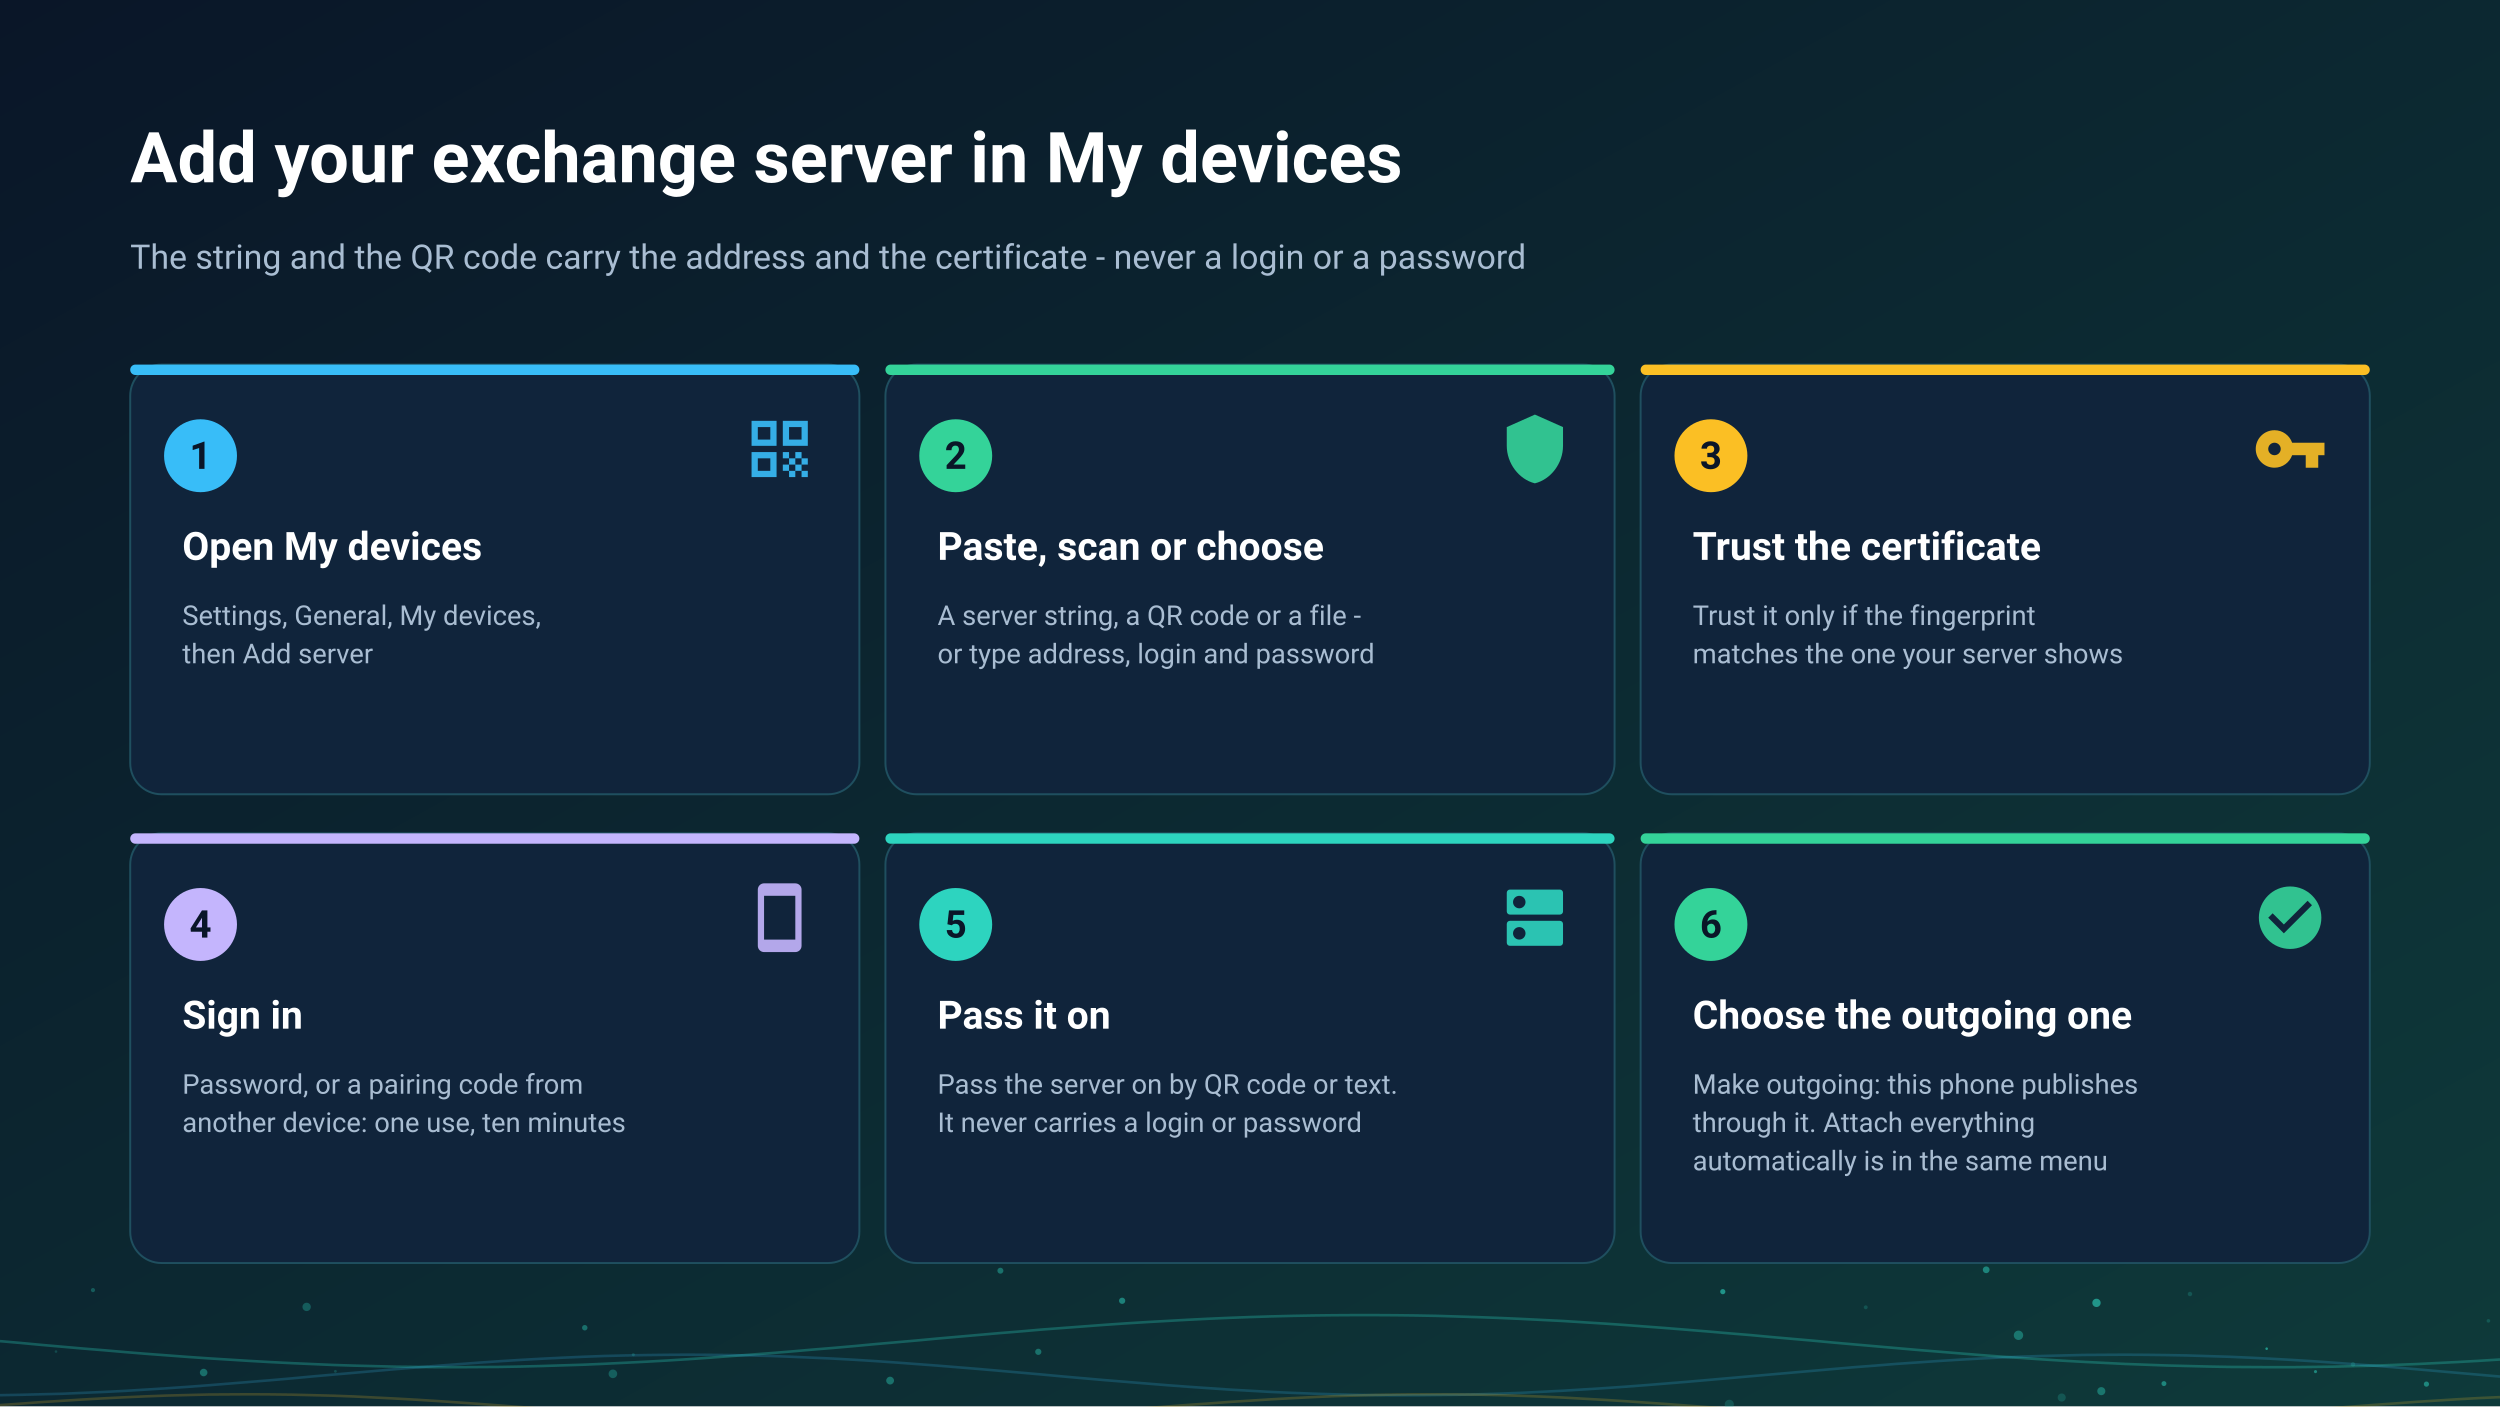
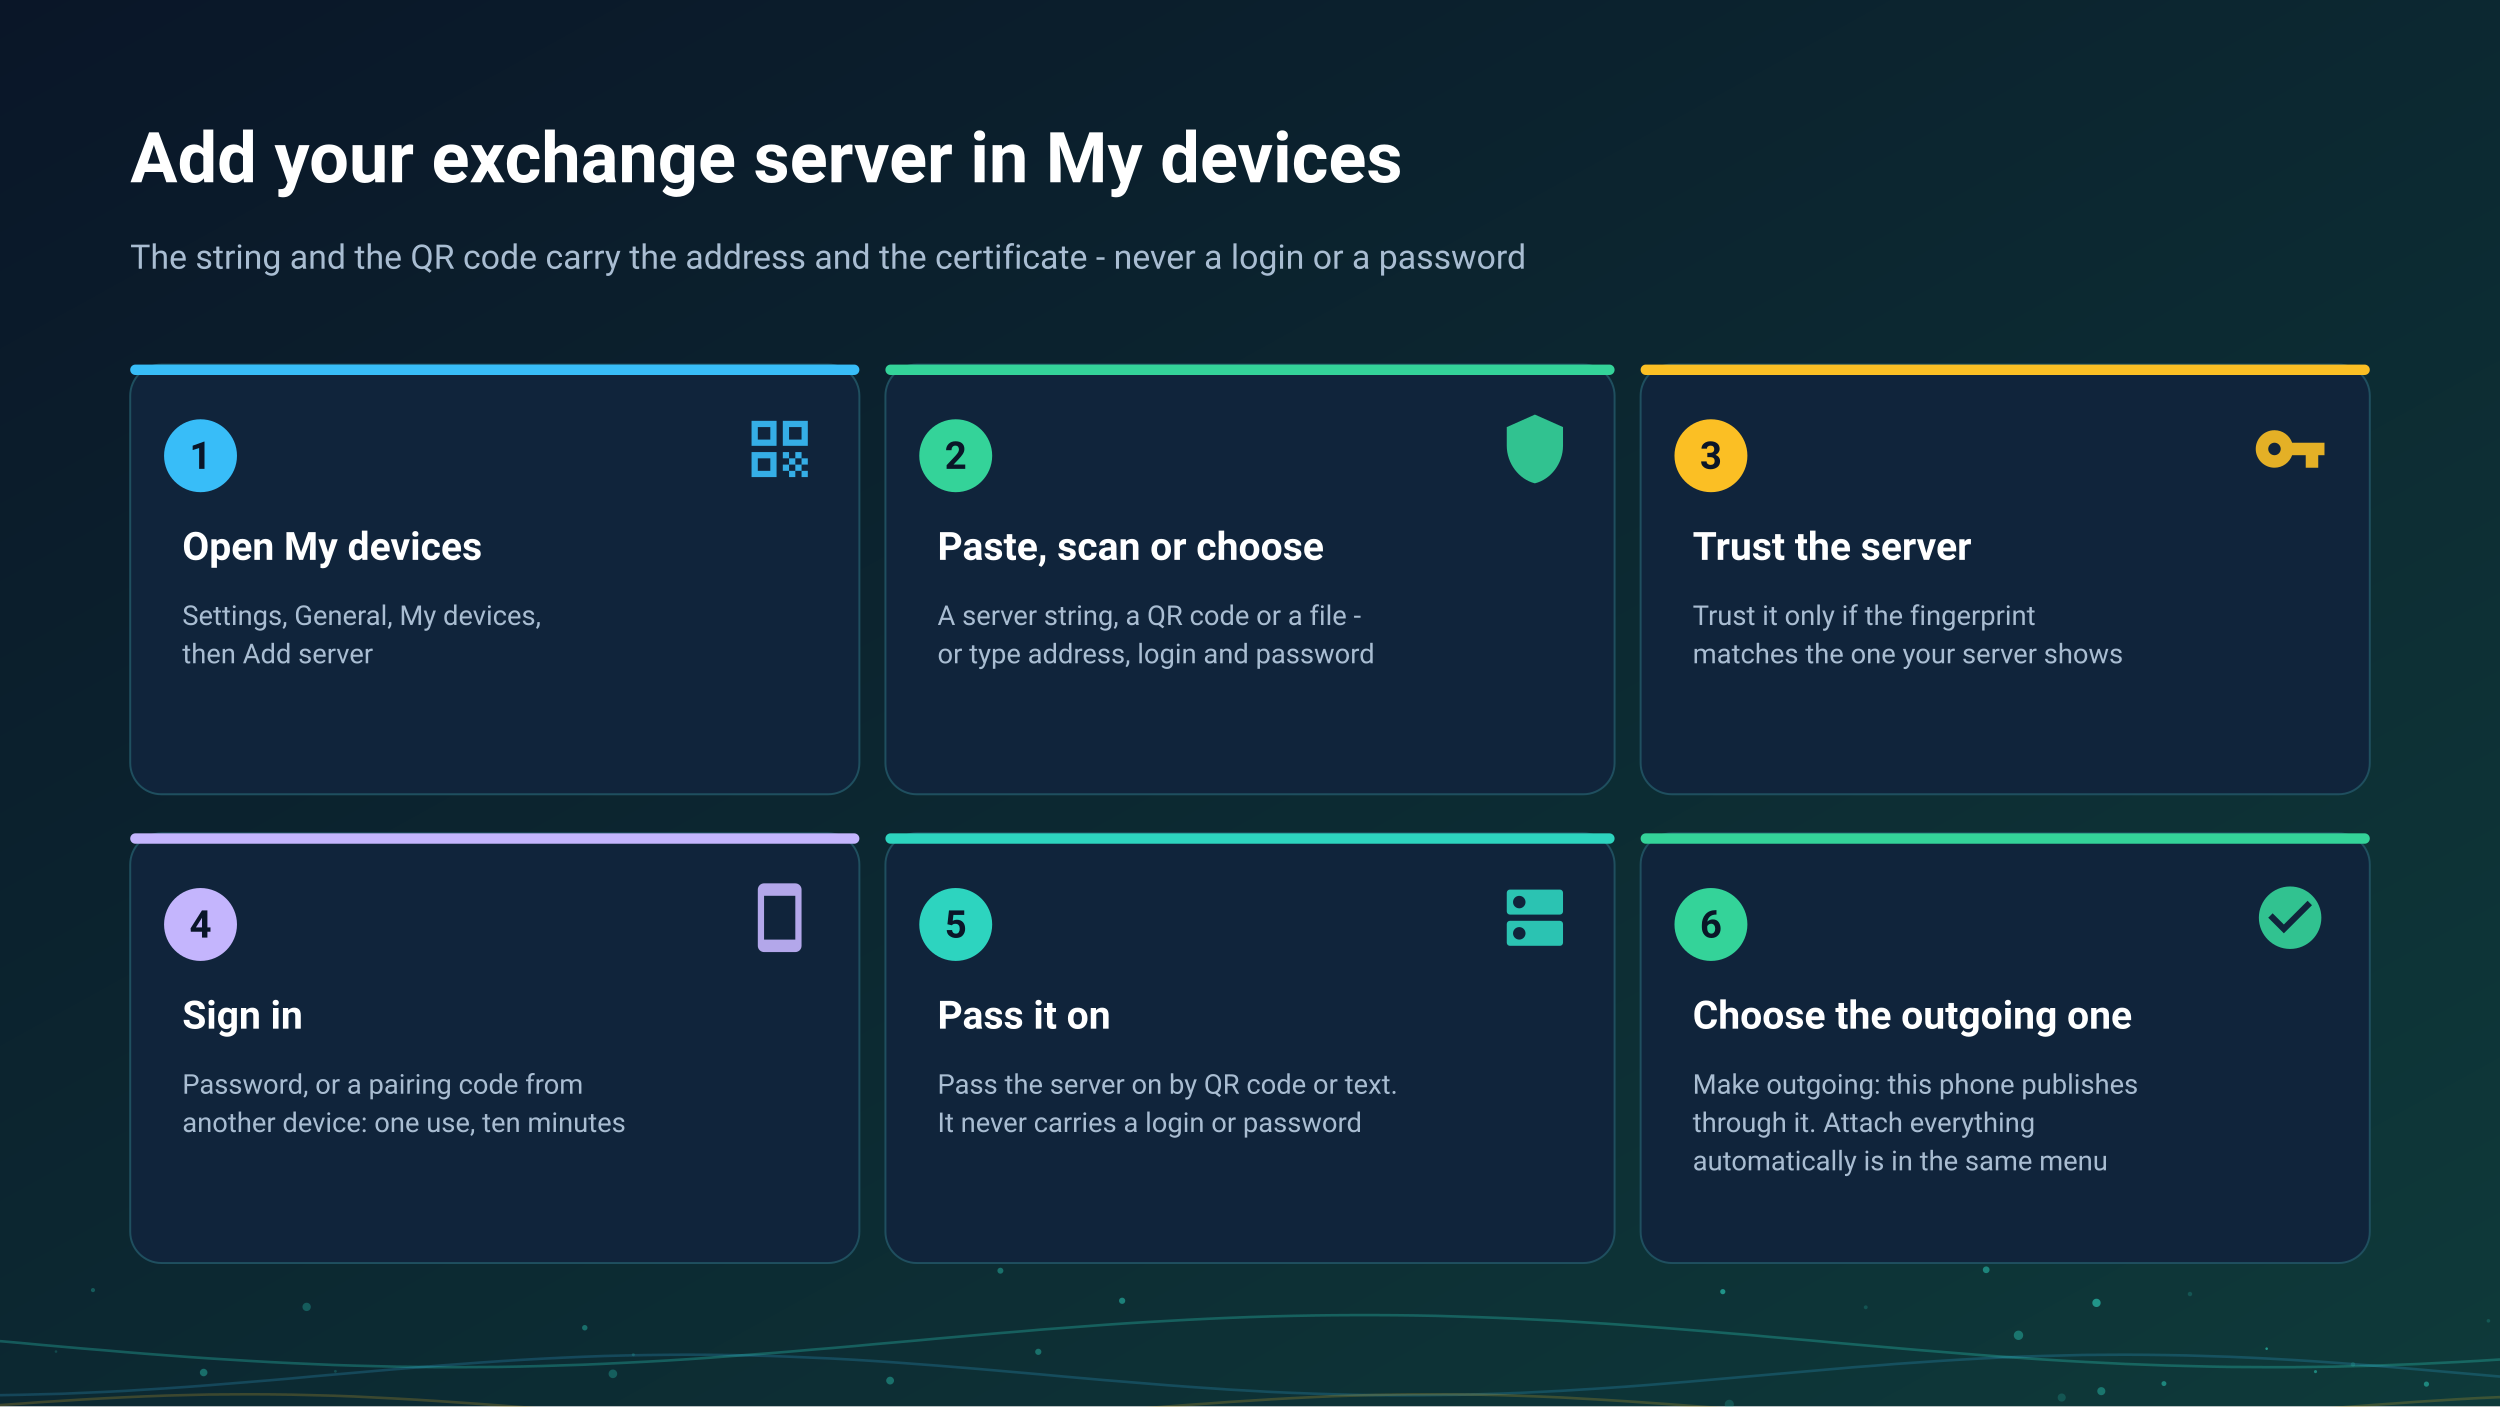
<svg xmlns="http://www.w3.org/2000/svg" viewBox="0 0 1920 1080" width="1920" height="1080" role="img" aria-labelledby="t d" lang="en">
  <defs>
    <marker id="arr-control" viewBox="0 0 10 10" refX="8.5" refY="5" markerWidth="7" markerHeight="7" orient="auto">
      <path d="M0 0L10 5L0 10z" fill="#38bdf8" />
    </marker>
    <marker id="arr-control-s" viewBox="0 0 10 10" refX="1.5" refY="5" markerWidth="7" markerHeight="7" orient="auto">
      <path d="M10 0L0 5L10 10z" fill="#38bdf8" />
    </marker>
    <marker id="arr-tunnel" viewBox="0 0 10 10" refX="8.5" refY="5" markerWidth="7" markerHeight="7" orient="auto">
      <path d="M0 0L10 5L0 10z" fill="#34d399" />
    </marker>
    <marker id="arr-tunnel-s" viewBox="0 0 10 10" refX="1.5" refY="5" markerWidth="7" markerHeight="7" orient="auto">
      <path d="M10 0L0 5L10 10z" fill="#34d399" />
    </marker>
    <marker id="arr-media" viewBox="0 0 10 10" refX="8.5" refY="5" markerWidth="7" markerHeight="7" orient="auto">
      <path d="M0 0L10 5L0 10z" fill="#fbbf24" />
    </marker>
    <marker id="arr-media-s" viewBox="0 0 10 10" refX="1.5" refY="5" markerWidth="7" markerHeight="7" orient="auto">
      <path d="M10 0L0 5L10 10z" fill="#fbbf24" />
    </marker>
    <marker id="arr-lan" viewBox="0 0 10 10" refX="8.5" refY="5" markerWidth="7" markerHeight="7" orient="auto">
      <path d="M0 0L10 5L0 10z" fill="#c4b5fd" />
    </marker>
    <marker id="arr-lan-s" viewBox="0 0 10 10" refX="1.5" refY="5" markerWidth="7" markerHeight="7" orient="auto">
      <path d="M10 0L0 5L10 10z" fill="#c4b5fd" />
    </marker>
    <marker id="arr-danger" viewBox="0 0 10 10" refX="8.5" refY="5" markerWidth="7" markerHeight="7" orient="auto">
      <path d="M0 0L10 5L0 10z" fill="#fca5a5" />
    </marker>
    <marker id="arr-danger-s" viewBox="0 0 10 10" refX="1.5" refY="5" markerWidth="7" markerHeight="7" orient="auto">
      <path d="M10 0L0 5L10 10z" fill="#fca5a5" />
    </marker>
    <marker id="arr-server" viewBox="0 0 10 10" refX="8.5" refY="5" markerWidth="7" markerHeight="7" orient="auto">
      <path d="M0 0L10 5L0 10z" fill="#2dd4bf" />
    </marker>
    <marker id="arr-server-s" viewBox="0 0 10 10" refX="1.5" refY="5" markerWidth="7" markerHeight="7" orient="auto">
      <path d="M10 0L0 5L10 10z" fill="#2dd4bf" />
    </marker>
    <marker id="arr-muted" viewBox="0 0 10 10" refX="8.5" refY="5" markerWidth="7" markerHeight="7" orient="auto">
      <path d="M0 0L10 5L0 10z" fill="#a9bdd2" />
    </marker>
    <marker id="arr-muted-s" viewBox="0 0 10 10" refX="1.5" refY="5" markerWidth="7" markerHeight="7" orient="auto">
      <path d="M10 0L0 5L10 10z" fill="#a9bdd2" />
    </marker>
    <marker id="arr-text" viewBox="0 0 10 10" refX="8.5" refY="5" markerWidth="7" markerHeight="7" orient="auto">
      <path d="M0 0L10 5L0 10z" fill="#ffffff" />
    </marker>
    <marker id="arr-text-s" viewBox="0 0 10 10" refX="1.5" refY="5" markerWidth="7" markerHeight="7" orient="auto">
      <path d="M10 0L0 5L10 10z" fill="#ffffff" />
    </marker>
    <filter id="soft" x="-20%" y="-20%" width="140%" height="140%">
      <feDropShadow dx="0" dy="4" stdDeviation="8" flood-color="#000" flood-opacity="0.18" />
    </filter>
    <filter id="glow" x="-50%" y="-50%" width="200%" height="200%">
      <feGaussianBlur stdDeviation="14" />
    </filter>
    <linearGradient id="bgGrad" x1="0" y1="0" x2="1" y2="1">
      <stop offset="0" stop-color="#0a1628" />
      <stop offset="1" stop-color="#0e3a3a" />
    </linearGradient>
    <radialGradient id="hub" cx="0.5" cy="0.5" r="0.5">
      <stop offset="0" stop-color="#2dd4bf" stop-opacity="0.55" />
      <stop offset="1" stop-color="#2dd4bf" stop-opacity="0" />
    </radialGradient>
  </defs>
  <rect width="1920" height="1080" fill="url(#bgGrad)" />
  <g aria-hidden="true">
    <polyline points="0 1030 16 1031.4 32 1032.9 48 1034.3 64 1035.7 80 1037 96 1038.4 112 1039.7 128 1040.9 144 1042.1 160 1043.2 176 1044.2 192 1045.2 208 1046.1 224 1046.9 240 1047.6 256 1048.3 272 1048.8 288 1049.2 304 1049.6 320 1049.8 336 1050 352 1050 368 1049.9 384 1049.8 400 1049.5 416 1049.1 432 1048.6 448 1048.1 464 1047.4 480 1046.6 496 1045.8 512 1044.9 528 1043.9 544 1042.8 560 1041.6 576 1040.4 592 1039.2 608 1037.9 624 1036.5 640 1035.2 656 1033.8 672 1032.3 688 1030.9 704 1029.5 720 1028 736 1026.6 752 1025.2 768 1023.8 784 1022.5 800 1021.1 816 1019.9 832 1018.7 848 1017.5 864 1016.4 880 1015.4 896 1014.5 912 1013.6 928 1012.8 944 1012.1 960 1011.5 976 1011 992 1010.6 1008 1010.3 1024 1010.1 1040 1010 1056 1010 1072 1010.1 1088 1010.3 1104 1010.6 1120 1011.1 1136 1011.6 1152 1012.2 1168 1012.9 1184 1013.7 1200 1014.5 1216 1015.5 1232 1016.5 1248 1017.6 1264 1018.8 1280 1020 1296 1021.3 1312 1022.6 1328 1024 1344 1025.3 1360 1026.8 1376 1028.2 1392 1029.6 1408 1031.1 1424 1032.5 1440 1033.9 1456 1035.3 1472 1036.7 1488 1038 1504 1039.3 1520 1040.6 1536 1041.8 1552 1042.9 1568 1044 1584 1045 1600 1045.9 1616 1046.7 1632 1047.5 1648 1048.1 1664 1048.7 1680 1049.1 1696 1049.5 1712 1049.8 1728 1049.9 1744 1050 1760 1050 1776 1049.8 1792 1049.6 1808 1049.2 1824 1048.8 1840 1048.2 1856 1047.6 1872 1046.8 1888 1046 1904 1045.1 1920 1044.1" fill="none" stroke="#2dd4bf" stroke-width="2" opacity="0.3" />
    <polyline points="0 1071.5 16 1071.2 32 1070.8 48 1070.4 64 1069.7 80 1069 96 1068.2 112 1067.2 128 1066.2 144 1065.1 160 1063.9 176 1062.6 192 1061.3 208 1060 224 1058.6 240 1057.1 256 1055.7 272 1054.3 288 1052.9 304 1051.5 320 1050.2 336 1048.9 352 1047.7 368 1046.5 384 1045.4 400 1044.4 416 1043.5 432 1042.7 448 1042 464 1041.4 480 1041 496 1040.7 512 1040.5 528 1040.4 544 1040.5 560 1040.7 576 1041 592 1041.4 608 1042 624 1042.7 640 1043.4 656 1044.3 672 1045.3 688 1046.4 704 1047.6 720 1048.8 736 1050.1 752 1051.4 768 1052.8 784 1054.2 800 1055.6 816 1057.1 832 1058.5 848 1059.9 864 1061.2 880 1062.5 896 1063.8 912 1065 928 1066.1 944 1067.2 960 1068.1 976 1069 992 1069.7 1008 1070.3 1024 1070.8 1040 1071.2 1056 1071.5 1072 1071.6 1088 1071.6 1104 1071.4 1120 1071.2 1136 1070.8 1152 1070.3 1168 1069.7 1184 1068.9 1200 1068.1 1216 1067.1 1232 1066.1 1248 1065 1264 1063.8 1280 1062.5 1296 1061.2 1312 1059.8 1328 1058.4 1344 1057 1360 1055.6 1376 1054.2 1392 1052.8 1408 1051.4 1424 1050 1440 1048.8 1456 1047.5 1472 1046.4 1488 1045.3 1504 1044.3 1520 1043.4 1536 1042.6 1552 1041.9 1568 1041.4 1584 1041 1600 1040.6 1616 1040.5 1632 1040.4 1648 1040.5 1664 1040.7 1680 1041 1696 1041.5 1712 1042 1728 1042.7 1744 1043.5 1760 1044.4 1776 1045.4 1792 1046.5 1808 1047.7 1824 1048.9 1840 1050.2 1856 1051.6 1872 1053 1888 1054.4 1904 1055.8 1920 1057.2" fill="none" stroke="#38bdf8" stroke-width="2" opacity="0.2" />
    <polyline points="0 1079.1 16 1078 32 1076.8 48 1075.8 64 1074.8 80 1073.9 96 1073.1 112 1072.4 128 1071.8 144 1071.4 160 1071 176 1070.9 192 1070.8 208 1070.9 224 1071.1 240 1071.5 256 1071.9 272 1072.5 288 1073.3 304 1074.1 320 1075 336 1076 352 1077.1 368 1078.2 384 1079.4 400 1080.6 416 1081.9 432 1083.1 448 1084.3 464 1085.5 480 1086.7 496 1087.8 512 1088.8 528 1089.7 544 1090.6 560 1091.3 576 1091.9 592 1092.4 608 1092.8 624 1093.1 640 1093.2 656 1093.2 672 1093 688 1092.7 704 1092.3 720 1091.8 736 1091.1 752 1090.3 768 1089.4 784 1088.5 800 1087.4 816 1086.3 832 1085.1 848 1083.9 864 1082.7 880 1081.5 896 1080.2 912 1079 928 1077.9 944 1076.7 960 1075.7 976 1074.7 992 1073.8 1008 1073 1024 1072.3 1040 1071.8 1056 1071.3 1072 1071 1088 1070.8 1104 1070.8 1120 1070.9 1136 1071.1 1152 1071.5 1168 1072 1184 1072.6 1200 1073.3 1216 1074.2 1232 1075.1 1248 1076.1 1264 1077.2 1280 1078.3 1296 1079.5 1312 1080.7 1328 1082 1344 1083.2 1360 1084.4 1376 1085.6 1392 1086.8 1408 1087.8 1424 1088.9 1440 1089.8 1456 1090.6 1472 1091.4 1488 1092 1504 1092.5 1520 1092.9 1536 1093.1 1552 1093.2 1568 1093.2 1584 1093 1600 1092.7 1616 1092.3 1632 1091.7 1648 1091 1664 1090.2 1680 1089.4 1696 1088.4 1712 1087.3 1728 1086.2 1744 1085 1760 1083.8 1776 1082.6 1792 1081.4 1808 1080.1 1824 1078.9 1840 1077.8 1856 1076.6 1872 1075.6 1888 1074.6 1904 1073.7 1920 1073" fill="none" stroke="#fbbf24" stroke-width="2" opacity="0.2" />
    <circle cx="1911.1" cy="1014.4" r="1.4" fill="#2dd4bf" stroke="none" stroke-width="2" opacity="0.2" />
    <circle cx="1197.8" cy="950" r="1.7" fill="#2dd4bf" stroke="none" stroke-width="2" opacity="0.4" />
    <circle cx="887.3" cy="1093.7" r="1.3" fill="#2dd4bf" stroke="none" stroke-width="2" opacity="0.5" />
    <circle cx="1693.6" cy="1096.8" r="2" fill="#2dd4bf" stroke="none" stroke-width="2" opacity="0.4" />
    <circle cx="1740.8" cy="1035.8" r="1" fill="#2dd4bf" stroke="none" stroke-width="2" opacity="0.6" />
    <circle cx="789.8" cy="1114.3" r="1.1" fill="#2dd4bf" stroke="none" stroke-width="2" opacity="0.3" />
    <circle cx="1681.9" cy="993.8" r="1.7" fill="#2dd4bf" stroke="none" stroke-width="2" opacity="0.2" />
    <circle cx="1653.8" cy="1104" r="2.6" fill="#2dd4bf" stroke="none" stroke-width="2" opacity="0.4" />
    <circle cx="235.5" cy="1003.7" r="3.2" fill="#2dd4bf" stroke="none" stroke-width="2" opacity="0.3" />
    <circle cx="1863.5" cy="1063" r="2" fill="#2dd4bf" stroke="none" stroke-width="2" opacity="0.5" />
    <circle cx="1377.6" cy="951" r="3.6" fill="#2dd4bf" stroke="none" stroke-width="2" opacity="0.4" />
    <circle cx="449.1" cy="1019.7" r="2.1" fill="#2dd4bf" stroke="none" stroke-width="2" opacity="0.4" />
    <circle cx="612.8" cy="1117.6" r="3.1" fill="#2dd4bf" stroke="none" stroke-width="2" opacity="0.2" />
    <circle cx="654.6" cy="1145.2" r="2.6" fill="#2dd4bf" stroke="none" stroke-width="2" opacity="0.2" />
    <circle cx="611.3" cy="1144.8" r="1.6" fill="#2dd4bf" stroke="none" stroke-width="2" opacity="0.3" />
    <circle cx="1525.4" cy="975.2" r="2.6" fill="#2dd4bf" stroke="none" stroke-width="2" opacity="0.5" />
    <circle cx="156.4" cy="1054.1" r="2.9" fill="#2dd4bf" stroke="none" stroke-width="2" opacity="0.4" />
    <circle cx="1689.1" cy="961.7" r="2.4" fill="#2dd4bf" stroke="none" stroke-width="2" opacity="0.3" />
    <circle cx="71.4" cy="990.8" r="1.6" fill="#2dd4bf" stroke="none" stroke-width="2" opacity="0.3" />
    <circle cx="1550.2" cy="1025.5" r="3.6" fill="#2dd4bf" stroke="none" stroke-width="2" opacity="0.4" />
    <circle cx="1583.4" cy="1073.3" r="3.1" fill="#2dd4bf" stroke="none" stroke-width="2" opacity="0.2" />
    <circle cx="1807.1" cy="1047.8" r="1.7" fill="#2dd4bf" stroke="none" stroke-width="2" opacity="0.2" />
    <circle cx="1328.1" cy="1078.5" r="3.5" fill="#2dd4bf" stroke="none" stroke-width="2" opacity="0.2" />
    <circle cx="605.8" cy="944.1" r="3.5" fill="#2dd4bf" stroke="none" stroke-width="2" opacity="0.4" />
    <circle cx="861.8" cy="999" r="2.4" fill="#2dd4bf" stroke="none" stroke-width="2" opacity="0.5" />
    <circle cx="1246.5" cy="1122" r="3" fill="#2dd4bf" stroke="none" stroke-width="2" opacity="0.2" />
    <circle cx="486.4" cy="1040.4" r="1.2" fill="#2dd4bf" stroke="none" stroke-width="2" opacity="0.2" />
    <circle cx="1323.1" cy="992" r="2" fill="#2dd4bf" stroke="none" stroke-width="2" opacity="0.6" />
    <circle cx="1805.3" cy="1100.6" r="2.4" fill="#2dd4bf" stroke="none" stroke-width="2" opacity="0.2" />
    <circle cx="683.6" cy="1060.3" r="3" fill="#2dd4bf" stroke="none" stroke-width="2" opacity="0.4" />
    <circle cx="470.7" cy="1055.1" r="3.3" fill="#2dd4bf" stroke="none" stroke-width="2" opacity="0.3" />
    <circle cx="257.6" cy="1053.2" r="1.1" fill="#2dd4bf" stroke="none" stroke-width="2" opacity="0.2" />
    <circle cx="488.3" cy="1090.9" r="3.4" fill="#2dd4bf" stroke="none" stroke-width="2" opacity="0.4" />
    <circle cx="1610.1" cy="1000.6" r="3.2" fill="#2dd4bf" stroke="none" stroke-width="2" opacity="0.6" />
    <circle cx="1613.8" cy="1068.4" r="3.1" fill="#2dd4bf" stroke="none" stroke-width="2" opacity="0.4" />
    <circle cx="768.3" cy="975.9" r="2.3" fill="#2dd4bf" stroke="none" stroke-width="2" opacity="0.4" />
    <circle cx="448.7" cy="947.7" r="1.3" fill="#2dd4bf" stroke="none" stroke-width="2" opacity="0.4" />
    <circle cx="891" cy="1113.4" r="1.5" fill="#2dd4bf" stroke="none" stroke-width="2" opacity="0.6" />
    <circle cx="945.5" cy="1150.9" r="2.2" fill="#2dd4bf" stroke="none" stroke-width="2" opacity="0.2" />
    <circle cx="1778.3" cy="1053.4" r="1.2" fill="#2dd4bf" stroke="none" stroke-width="2" opacity="0.5" />
    <circle cx="814.8" cy="955.7" r="3.2" fill="#2dd4bf" stroke="none" stroke-width="2" opacity="0.2" />
    <circle cx="621.2" cy="1128.4" r="1.2" fill="#2dd4bf" stroke="none" stroke-width="2" opacity="0.4" />
    <circle cx="1661.9" cy="1062.6" r="1.9" fill="#2dd4bf" stroke="none" stroke-width="2" opacity="0.5" />
    <circle cx="1432.9" cy="1004" r="1.5" fill="#2dd4bf" stroke="none" stroke-width="2" opacity="0.2" />
    <circle cx="43" cy="1038" r="1" fill="#2dd4bf" stroke="none" stroke-width="2" opacity="0.2" />
    <circle cx="797.4" cy="1038.2" r="2.4" fill="#2dd4bf" stroke="none" stroke-width="2" opacity="0.4" />
  </g>
  <text x="100" y="140" font-family="'Segoe UI', Roboto, 'Noto Sans', 'Helvetica Neue', Arial, sans-serif" font-size="54" font-weight="700" fill="#ffffff" text-anchor="start">
    <tspan x="100" dy="0">Add your exchange server in My devices</tspan>
  </text>
  <text x="100" y="206.4" font-family="'Segoe UI', Roboto, 'Noto Sans', 'Helvetica Neue', Arial, sans-serif" font-size="26" font-weight="400" fill="#a9bdd2" text-anchor="start">
    <tspan x="100" dy="0">The string and the QR code carry the address and the certificate - never a login or a password</tspan>
  </text>
  <rect x="100" y="280" width="560" height="330" rx="24" fill="#10243b" stroke="#1f4f5f" stroke-width="1.5" />
  <rect x="100" y="280" width="560" height="8" rx="4" fill="#38bdf8" stroke="none" stroke-width="1.5" />
  <circle cx="154" cy="350" r="28" fill="#38bdf8" stroke="none" stroke-width="2" />
  <text x="154" y="360.1" font-family="'Segoe UI', Roboto, 'Noto Sans', 'Helvetica Neue', Arial, sans-serif" font-size="29.4" font-weight="700" fill="#0a1628" text-anchor="middle">
    <tspan x="154" dy="0">1</tspan>
  </text>
  <g transform="translate(570 316) scale(2.4)" opacity="0.9">
    <path d="M3 11h8V3H3v8zm2-6h4v4H5V5zm-2 16h8v-8H3v8zm2-6h4v4H5v-4zM13 3v8h8V3h-8zm6 6h-4V5h4v4zm0 10h2v2h-2zm-6-6h2v2h-2zm2 2h2v2h-2zm-2 2h2v2h-2zm2 2h2v2h-2zm2-2h2v2h-2zm0-4h2v2h-2zm2 2h2v2h-2z" fill="#38bdf8" />
  </g>
  <text x="140" y="430" font-family="'Segoe UI', Roboto, 'Noto Sans', 'Helvetica Neue', Arial, sans-serif" font-size="30" font-weight="700" fill="#ffffff" text-anchor="start">
    <tspan x="140" dy="0">Open My devices</tspan>
  </text>
  <text x="140" y="480" font-family="'Segoe UI', Roboto, 'Noto Sans', 'Helvetica Neue', Arial, sans-serif" font-size="21" font-weight="400" fill="#a9bdd2" text-anchor="start">
    <tspan x="140" dy="0">Settings, General, My devices,</tspan>
    <tspan x="140" dy="29.4">then Add server</tspan>
  </text>
  <rect x="680" y="280" width="560" height="330" rx="24" fill="#10243b" stroke="#1f4f5f" stroke-width="1.5" />
  <rect x="680" y="280" width="560" height="8" rx="4" fill="#34d399" stroke="none" stroke-width="1.5" />
  <circle cx="734" cy="350" r="28" fill="#34d399" stroke="none" stroke-width="2" />
  <text x="734" y="360.1" font-family="'Segoe UI', Roboto, 'Noto Sans', 'Helvetica Neue', Arial, sans-serif" font-size="29.4" font-weight="700" fill="#0a1628" text-anchor="middle">
    <tspan x="734" dy="0">2</tspan>
  </text>
  <g transform="translate(1150 316) scale(2.4)" opacity="0.9">
    <path d="M12 1L3 5v6c0 5.55 3.84 10.74 9 12 5.16-1.26 9-6.45 9-12V5l-9-4z" fill="#34d399" />
  </g>
  <text x="720" y="430" font-family="'Segoe UI', Roboto, 'Noto Sans', 'Helvetica Neue', Arial, sans-serif" font-size="30" font-weight="700" fill="#ffffff" text-anchor="start">
    <tspan x="720" dy="0">Paste, scan or choose</tspan>
  </text>
  <text x="720" y="480" font-family="'Segoe UI', Roboto, 'Noto Sans', 'Helvetica Neue', Arial, sans-serif" font-size="21" font-weight="400" fill="#a9bdd2" text-anchor="start">
    <tspan x="720" dy="0">A server string, a QR code or a file -</tspan>
    <tspan x="720" dy="29.4">or type address, login and password</tspan>
  </text>
  <rect x="1260" y="280" width="560" height="330" rx="24" fill="#10243b" stroke="#1f4f5f" stroke-width="1.5" />
  <rect x="1260" y="280" width="560" height="8" rx="4" fill="#fbbf24" stroke="none" stroke-width="1.5" />
  <circle cx="1314" cy="350" r="28" fill="#fbbf24" stroke="none" stroke-width="2" />
  <text x="1314" y="360.1" font-family="'Segoe UI', Roboto, 'Noto Sans', 'Helvetica Neue', Arial, sans-serif" font-size="29.4" font-weight="700" fill="#0a1628" text-anchor="middle">
    <tspan x="1314" dy="0">3</tspan>
  </text>
  <g transform="translate(1730 316) scale(2.4)" opacity="0.9">
    <path d="M12.65 10C11.83 7.67 9.61 6 7 6c-3.31 0-6 2.69-6 6s2.690 6 6 6c2.61 0 4.83-1.67 5.65-4H17v4h4v-4h2v-4H12.65zM7 14c-1.1 0-2-.9-2-2s.9-2 2-2 2 .9 2 2-.9 2-2 2z" fill="#fbbf24" />
  </g>
  <text x="1300" y="430" font-family="'Segoe UI', Roboto, 'Noto Sans', 'Helvetica Neue', Arial, sans-serif" font-size="30" font-weight="700" fill="#ffffff" text-anchor="start">
-     <tspan x="1300" dy="0">Trust the certificate</tspan>
+     <tspan x="1300" dy="0">Trust the server</tspan>
  </text>
  <text x="1300" y="480" font-family="'Segoe UI', Roboto, 'Noto Sans', 'Helvetica Neue', Arial, sans-serif" font-size="21" font-weight="400" fill="#a9bdd2" text-anchor="start">
    <tspan x="1300" dy="0">Trust it only if the fingerprint</tspan>
    <tspan x="1300" dy="29.4">matches the one your server shows</tspan>
  </text>
  <rect x="100" y="640" width="560" height="330" rx="24" fill="#10243b" stroke="#1f4f5f" stroke-width="1.5" />
  <rect x="100" y="640" width="560" height="8" rx="4" fill="#c4b5fd" stroke="none" stroke-width="1.5" />
  <circle cx="154" cy="710" r="28" fill="#c4b5fd" stroke="none" stroke-width="2" />
  <text x="154" y="720.1" font-family="'Segoe UI', Roboto, 'Noto Sans', 'Helvetica Neue', Arial, sans-serif" font-size="29.4" font-weight="700" fill="#0a1628" text-anchor="middle">
    <tspan x="154" dy="0">4</tspan>
  </text>
  <g transform="translate(570 676) scale(2.4)" opacity="0.9">
    <path d="M17 1.01L7 1c-1.1 0-2 .9-2 2v18c0 1.1.9 2 2 2h10c1.1 0 2-.9 2-2V3c0-1.1-.9-1.99-2-1.99zM17 19H7V5h10v14z" fill="#c4b5fd" />
  </g>
  <text x="140" y="790" font-family="'Segoe UI', Roboto, 'Noto Sans', 'Helvetica Neue', Arial, sans-serif" font-size="30" font-weight="700" fill="#ffffff" text-anchor="start">
    <tspan x="140" dy="0">Sign in</tspan>
  </text>
  <text x="140" y="840" font-family="'Segoe UI', Roboto, 'Noto Sans', 'Helvetica Neue', Arial, sans-serif" font-size="21" font-weight="400" fill="#a9bdd2" text-anchor="start">
    <tspan x="140" dy="0">Password, or a pairing code from</tspan>
    <tspan x="140" dy="29.4">another device: one use, ten minutes</tspan>
  </text>
  <rect x="680" y="640" width="560" height="330" rx="24" fill="#10243b" stroke="#1f4f5f" stroke-width="1.5" />
  <rect x="680" y="640" width="560" height="8" rx="4" fill="#2dd4bf" stroke="none" stroke-width="1.5" />
  <circle cx="734" cy="710" r="28" fill="#2dd4bf" stroke="none" stroke-width="2" />
  <text x="734" y="720.1" font-family="'Segoe UI', Roboto, 'Noto Sans', 'Helvetica Neue', Arial, sans-serif" font-size="29.4" font-weight="700" fill="#0a1628" text-anchor="middle">
    <tspan x="734" dy="0">5</tspan>
  </text>
  <g transform="translate(1150 676) scale(2.4)" opacity="0.9">
    <path d="M20 13H4c-.55 0-1 .45-1 1v6c0 .55.45 1 1 1h16c.55 0 1-.45 1-1v-6c0-.55-.45-1-1-1zM7 19c-1.1 0-2-.9-2-2s.9-2 2-2 2 .9 2 2-.9 2-2 2zM20 3H4c-.55 0-1 .45-1 1v6c0 .55.45 1 1 1h16c.55 0 1-.45 1-1V4c0-.55-.45-1-1-1zM7 9c-1.1 0-2-.9-2-2s.9-2 2-2 2 .9 2 2-.9 2-2 2z" fill="#2dd4bf" />
  </g>
  <text x="720" y="790" font-family="'Segoe UI', Roboto, 'Noto Sans', 'Helvetica Neue', Arial, sans-serif" font-size="30" font-weight="700" fill="#ffffff" text-anchor="start">
    <tspan x="720" dy="0">Pass it on</tspan>
  </text>
  <text x="720" y="840" font-family="'Segoe UI', Roboto, 'Noto Sans', 'Helvetica Neue', Arial, sans-serif" font-size="21" font-weight="400" fill="#a9bdd2" text-anchor="start">
    <tspan x="720" dy="0">Pass the server on by QR code or text.</tspan>
    <tspan x="720" dy="29.4">It never carries a login or password</tspan>
  </text>
  <rect x="1260" y="640" width="560" height="330" rx="24" fill="#10243b" stroke="#1f4f5f" stroke-width="1.5" />
  <rect x="1260" y="640" width="560" height="8" rx="4" fill="#34d399" stroke="none" stroke-width="1.5" />
  <circle cx="1314" cy="710" r="28" fill="#34d399" stroke="none" stroke-width="2" />
  <text x="1314" y="720.1" font-family="'Segoe UI', Roboto, 'Noto Sans', 'Helvetica Neue', Arial, sans-serif" font-size="29.4" font-weight="700" fill="#0a1628" text-anchor="middle">
    <tspan x="1314" dy="0">6</tspan>
  </text>
  <g transform="translate(1730 676) scale(2.4)" opacity="0.9">
    <path d="M12 2C6.48 2 2 6.48 2 12s4.48 10 10 10 10-4.48 10-10S17.52 2 12 2zm-2 15l-5-5 1.41-1.41L10 14.17l7.590-7.59L19 8l-9 9z" fill="#34d399" />
  </g>
  <text x="1300" y="790" font-family="'Segoe UI', Roboto, 'Noto Sans', 'Helvetica Neue', Arial, sans-serif" font-size="30" font-weight="700" fill="#ffffff" text-anchor="start">
    <tspan x="1300" dy="0">Choose the outgoing one</tspan>
  </text>
  <text x="1300" y="840" font-family="'Segoe UI', Roboto, 'Noto Sans', 'Helvetica Neue', Arial, sans-serif" font-size="21" font-weight="400" fill="#a9bdd2" text-anchor="start">
    <tspan x="1300" dy="0">Make outgoing: this phone publishes</tspan>
    <tspan x="1300" dy="29.4">through it. Attach everything</tspan>
    <tspan x="1300" dy="29.4">automatically is in the same menu</tspan>
  </text>
</svg>
